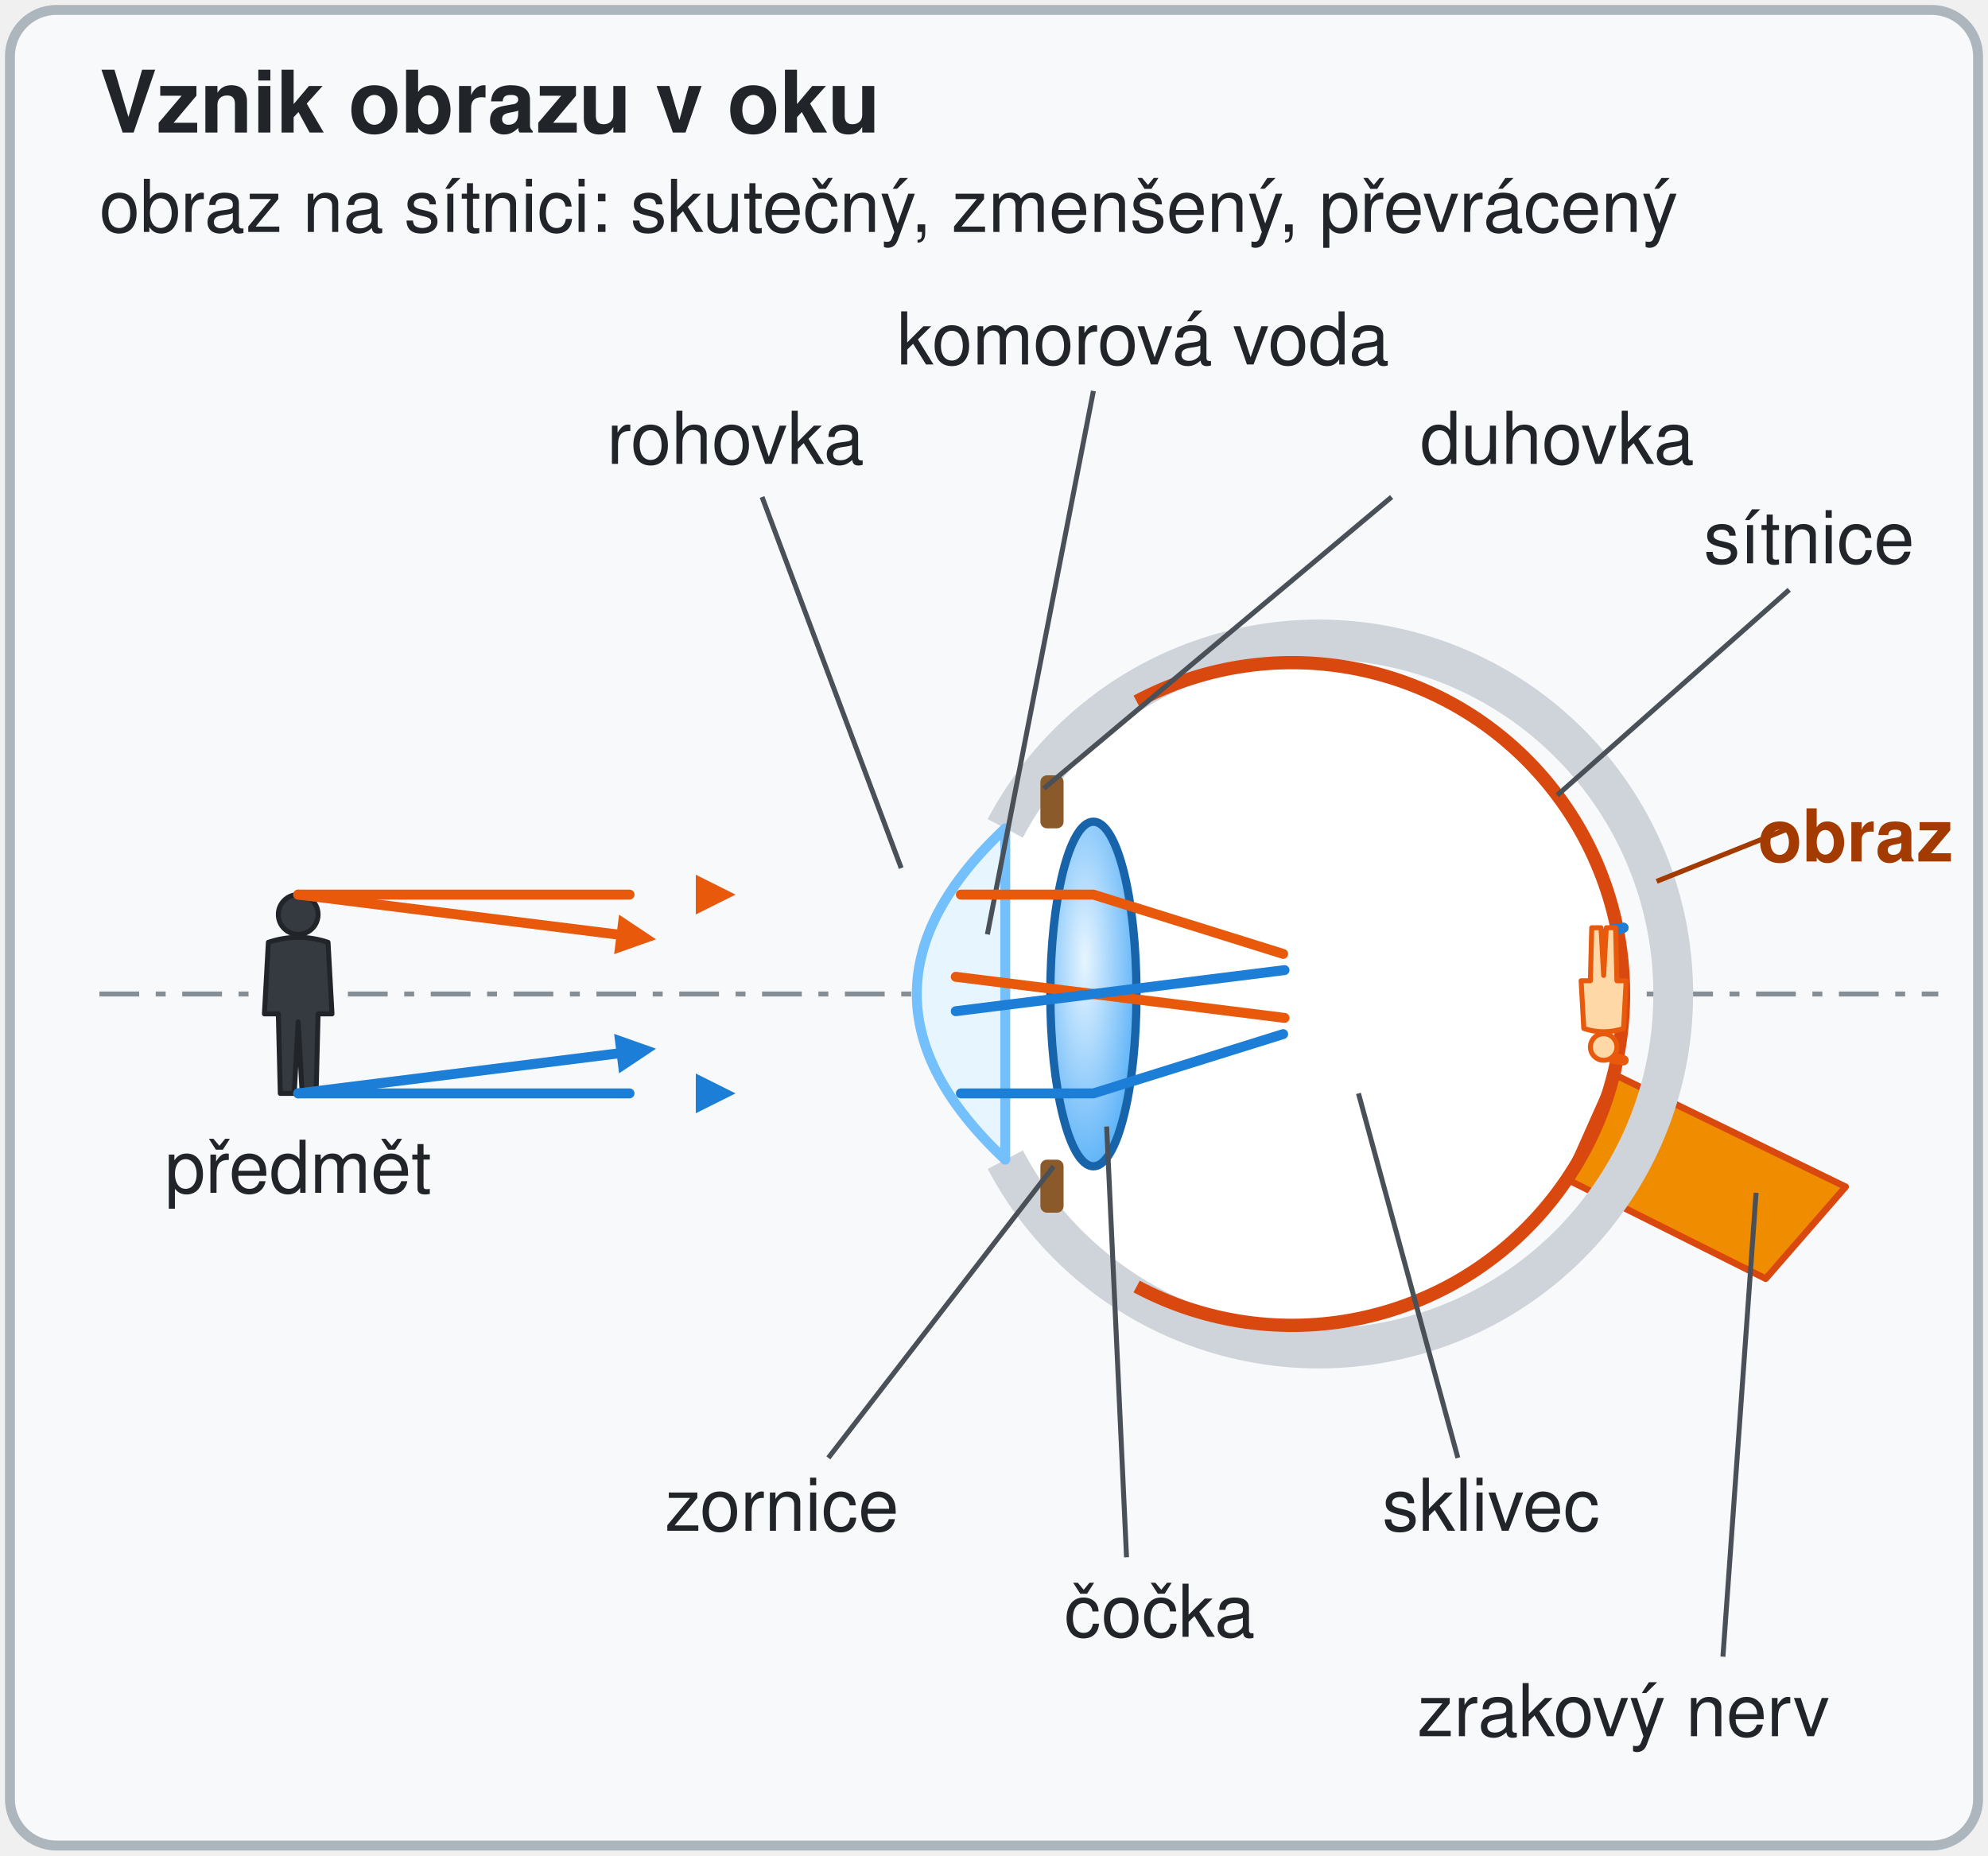
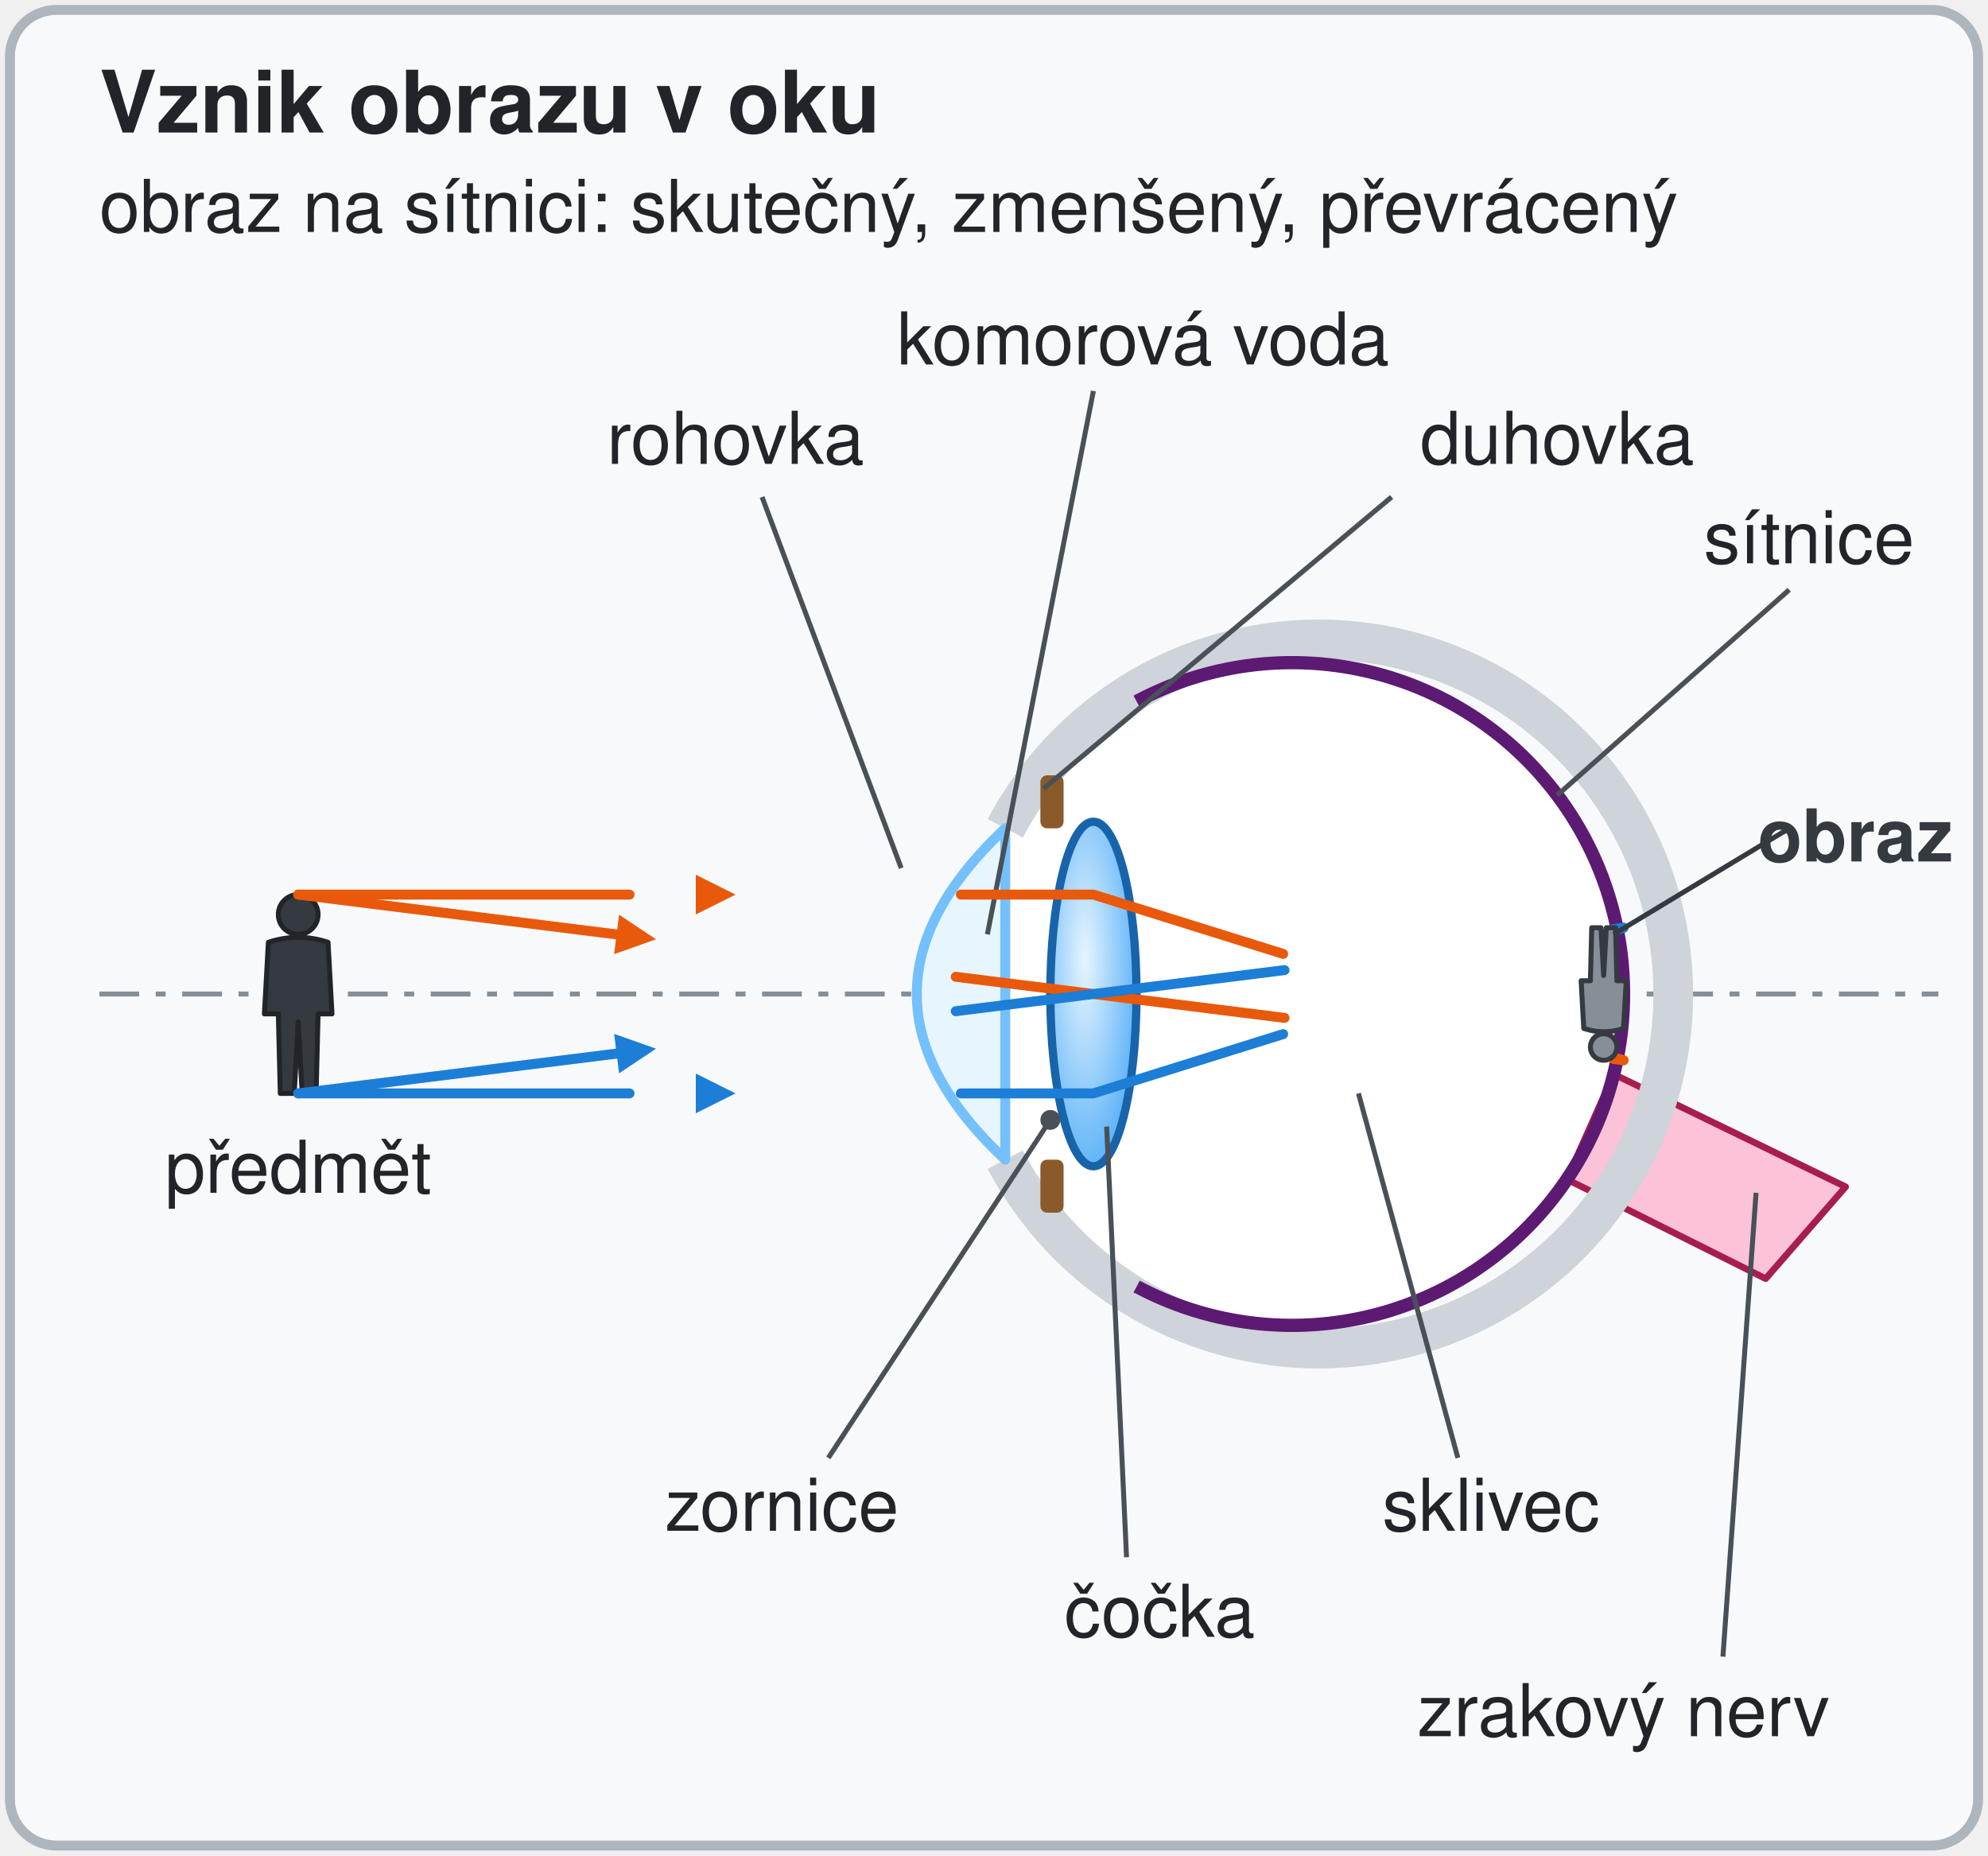
<svg xmlns="http://www.w3.org/2000/svg" viewBox="0 0 600 560" font-family="'Segoe UI', Helvetica, Arial, sans-serif" role="img" aria-label="Vznik obrazu v oku. Oko v řezu: rohovka, komorová voda, duhovka se zornicí, čočka, sklivec, sítnice a zrakový nerv. Paprsky z hlavy a z nohou postavy projdou zornicí a čočkou a sejdou se na sítnici. Obraz na sítnici je skutečný, zmenšený a převrácený. Animace: paprsky postupně doběhnou na sítnici a objeví se převrácený obraz.">
  <style>
/* Překresleno podle předlohy: PDF lekce 26 Oko, vady oka, str. 2 (stavba oka v řezu, popisky částí) a str. 5
   (předmět vlevo před okem, paprsky přes čočku, převrácený obraz na sítnici). Popisky jen částí, které zná výklad.
   Model: celé oko = tenká spojka v místě čočky (f = 96 px), sítnice 160 px za čočkou; postava 240 px před čočkou,
   výška 60 → obraz 40 (1/f = 1/a + 1/b: 1/96 = 1/240 + 1/160), převrácený. Lom kreslen jen na čočce (zjednodušení).
-    Paprsky z hlavy oranžové, z nohou modré (stejně ve všech obrázcích tématu).
+    Barvy (jeden význam, stejně ve všech obrázcích tématu): paprsky z hlavy oranžové, z nohou modré; sítnice tmavě fialová
+    #5c1a73, zrakový nerv růžový, předmět tmavě šedý, jeho obraz světle šedý (#868e96 s tmavým obrysem).
   Animace 8 s, smyčka: paprsky 5–40 %, šipky 40–45 %, obraz a popisek 45–55 %, vše zmizí 92–98 %.
   Bez animace (prefers-reduced-motion) = koncový stav: atributy ukazují vše. */
.pr { stroke-dasharray: 100 100; animation: pr 8s linear infinite; }
.si { animation: si 8s linear infinite; }
.ob { animation: ob 8s linear infinite; }
.celek { animation: celek 8s linear infinite; }
@keyframes pr { 0%, 5% { stroke-dashoffset: 100; } 40%, 100% { stroke-dashoffset: 0; } }
@keyframes si { 0%, 40% { opacity: 0; } 45%, 100% { opacity: 1; } }
@keyframes ob { 0%, 45% { opacity: 0; } 55%, 100% { opacity: 1; } }
@keyframes celek { 0%, 92% { opacity: 1; } 98%, 100% { opacity: 0; } }
@media (prefers-reduced-motion: reduce) { .pr, .si, .ob, .celek { animation: none; } }
</style>
  <defs>
    <radialGradient id="cocka" cx="0.4" cy="0.4" r="0.7">
      <stop offset="0" stop-color="#e7f5ff" />
      <stop offset="1" stop-color="#4dabf7" />
    </radialGradient>
    <linearGradient id="sklo" x1="0" y1="0" x2="1" y2="0">
      <stop offset="0" stop-color="#66d9e8" stop-opacity="0.75" />
      <stop offset="0.45" stop-color="#e3fafc" stop-opacity="0.8" />
      <stop offset="1" stop-color="#3bc9db" stop-opacity="0.7" />
    </linearGradient>
  </defs>
  <rect x="3" y="3" width="594" height="554" rx="14" fill="#f8f9fa" stroke="#adb5bd" stroke-width="3" />
  <text x="30" y="40" font-size="26" font-weight="bold" fill="#212529" text-anchor="start">Vznik obrazu v oku</text>
  <text x="30" y="70" font-size="22" font-weight="normal" fill="#212529" text-anchor="start">obraz na sítnici: skutečný, zmenšený, převrácený</text>
  <line x1="30" y1="300" x2="585" y2="300" stroke="#868e96" stroke-width="1.5" stroke-dasharray="12 5 3 5" />
  <circle cx="390" cy="300" r="100" fill="#ffffff" />
-   <path d="M487.03,324.19 L557.03,358.19 L532.9,385.92 L472.9,355.92 Z" fill="#f08c00" stroke="#d9480f" stroke-width="2" stroke-linejoin="round" />
+   <path d="M487.03,324.19 L557.03,358.19 L532.9,385.92 L472.9,355.92 Z" fill="#fcc2d7" stroke="#a61e4d" stroke-width="2" stroke-linejoin="round" />
  <path d="M303.4,250 A107,107 0 1 1 303.4,350" fill="none" stroke="#ced4da" stroke-width="12" />
-   <path d="M343.05,211.71 A100,100 0 1 1 343.05,388.29" fill="none" stroke="#d9480f" stroke-width="4" />
+   <path d="M343.05,211.71 A100,100 0 1 1 343.05,388.29" fill="none" stroke="#5c1a73" stroke-width="4" />
  <path d="M303.4,250 Q250,300 303.4,350 Z" fill="#e7f5ff" stroke="#74c0fc" stroke-width="3" stroke-linejoin="round" />
  <rect x="314" y="234" width="7" height="16" rx="2" fill="#8b5a2b" />
  <rect x="314" y="350" width="7" height="16" rx="2" fill="#8b5a2b" />
  <ellipse cx="330" cy="300" rx="13" ry="52" fill="url(#cocka)" stroke="#1864ab" stroke-width="2.5" />
  <g transform="translate(90 300) scale(0.6 0.6) translate(0 -50)">
    <circle cx="0" cy="10" r="10" fill="#343a40" stroke="#212529" stroke-width="2.5" />
    <path d="M-15,24 Q0,19 15,24 L17,60 L10,60 L9,100 L2,100 L0,64 L-2,100 L-9,100 L-10,60 L-17,60 Z" fill="#343a40" stroke="#212529" stroke-width="2.5" stroke-linejoin="round" />
  </g>
  <line x1="272" y1="262" x2="230" y2="150" stroke="#495057" stroke-width="1.5" />
  <text x="222" y="140" font-size="22" font-weight="normal" fill="#212529" text-anchor="middle" paint-order="stroke" stroke="#f8f9fa" stroke-width="6" stroke-linejoin="round">rohovka</text>
  <line x1="298" y1="282" x2="330" y2="118" stroke="#495057" stroke-width="1.5" />
  <text x="345" y="110" font-size="22" font-weight="normal" fill="#212529" text-anchor="middle" paint-order="stroke" stroke="#f8f9fa" stroke-width="6" stroke-linejoin="round">komorová voda</text>
  <line x1="315" y1="238" x2="420" y2="150" stroke="#495057" stroke-width="1.5" />
  <text x="470" y="140" font-size="22" font-weight="normal" fill="#212529" text-anchor="middle" paint-order="stroke" stroke="#f8f9fa" stroke-width="6" stroke-linejoin="round">duhovka</text>
-   <line x1="318" y1="352" x2="250" y2="440" stroke="#495057" stroke-width="1.5" />
+   <circle cx="317" cy="338" r="3" fill="#495057" />
+   <line x1="317" y1="338" x2="250" y2="440" stroke="#495057" stroke-width="1.5" />
  <text x="236" y="462" font-size="22" font-weight="normal" fill="#212529" text-anchor="middle" paint-order="stroke" stroke="#f8f9fa" stroke-width="6" stroke-linejoin="round">zornice</text>
  <line x1="334" y1="340" x2="340" y2="470" stroke="#495057" stroke-width="1.5" />
  <text x="350" y="494" font-size="22" font-weight="normal" fill="#212529" text-anchor="middle" paint-order="stroke" stroke="#f8f9fa" stroke-width="6" stroke-linejoin="round">čočka</text>
  <line x1="410" y1="330" x2="440" y2="440" stroke="#495057" stroke-width="1.5" />
  <text x="450" y="462" font-size="22" font-weight="normal" fill="#212529" text-anchor="middle" paint-order="stroke" stroke="#f8f9fa" stroke-width="6" stroke-linejoin="round">sklivec</text>
  <line x1="470" y1="240" x2="540" y2="178" stroke="#495057" stroke-width="1.5" />
  <text x="546" y="170" font-size="22" font-weight="normal" fill="#212529" text-anchor="middle" paint-order="stroke" stroke="#f8f9fa" stroke-width="6" stroke-linejoin="round">sítnice</text>
  <line x1="530" y1="360" x2="520" y2="500" stroke="#495057" stroke-width="1.5" />
  <text x="490" y="524" font-size="22" font-weight="normal" fill="#212529" text-anchor="middle" paint-order="stroke" stroke="#f8f9fa" stroke-width="6" stroke-linejoin="round">zrakový nerv</text>
  <text x="90" y="360" font-size="22" font-weight="normal" fill="#212529" text-anchor="middle" paint-order="stroke" stroke="#f8f9fa" stroke-width="6" stroke-linejoin="round">předmět</text>
  <g class="celek">
    <path class="pr" d="M90,270 L330,270 L490,320" pathLength="100" fill="none" stroke="#e8590c" stroke-width="3" stroke-linecap="round" stroke-linejoin="round" />
    <path class="pr" d="M90,270 L330,300 L490,320" pathLength="100" fill="none" stroke="#e8590c" stroke-width="3" stroke-linecap="round" stroke-linejoin="round" />
    <path class="pr" d="M90,330 L330,330 L490,280" pathLength="100" fill="none" stroke="#1c7ed6" stroke-width="3" stroke-linecap="round" stroke-linejoin="round" />
    <path class="pr" d="M90,330 L330,300 L490,280" pathLength="100" fill="none" stroke="#1c7ed6" stroke-width="3" stroke-linecap="round" stroke-linejoin="round" />
    <g class="si">
      <path d="M222,270 L210,276 L210,264 Z" fill="#e8590c" />
      <path d="M198,283.5 L185.35,287.97 L186.84,276.06 Z" fill="#e8590c" />
      <path d="M222,330 L210,336 L210,324 Z" fill="#1c7ed6" />
      <path d="M198,316.5 L186.84,323.94 L185.35,312.03 Z" fill="#1c7ed6" />
    </g>
    <g class="ob">
      <g transform="translate(484 300) scale(0.4 -0.4) translate(0 -50)">
-         <circle cx="0" cy="10" r="10" fill="#ffd8a8" stroke="#e8590c" stroke-width="3.75" />
-         <path d="M-15,24 Q0,19 15,24 L17,60 L10,60 L9,100 L2,100 L0,64 L-2,100 L-9,100 L-10,60 L-17,60 Z" fill="#ffd8a8" stroke="#e8590c" stroke-width="3.75" stroke-linejoin="round" />
+         <circle cx="0" cy="10" r="10" fill="#868e96" stroke="#343a40" stroke-width="3.75" />
+         <path d="M-15,24 Q0,19 15,24 L17,60 L10,60 L9,100 L2,100 L0,64 L-2,100 L-9,100 L-10,60 L-17,60 Z" fill="#868e96" stroke="#343a40" stroke-width="3.75" stroke-linejoin="round" />
      </g>
    </g>
  </g>
  <g class="ob">
-     <text x="560" y="260" font-size="22" font-weight="bold" fill="#a33a00" text-anchor="middle" paint-order="stroke" stroke="#f8f9fa" stroke-width="6" stroke-linejoin="round">obraz</text>
-     <line x1="500" y1="266" x2="540" y2="250" stroke="#a33a00" stroke-width="1.5" />
+     <text x="560" y="260" font-size="22" font-weight="bold" fill="#343a40" text-anchor="middle" paint-order="stroke" stroke="#f8f9fa" stroke-width="6" stroke-linejoin="round">obraz</text>
+     <line x1="487" y1="282" x2="540" y2="250" stroke="#343a40" stroke-width="1.5" />
  </g>
</svg>
